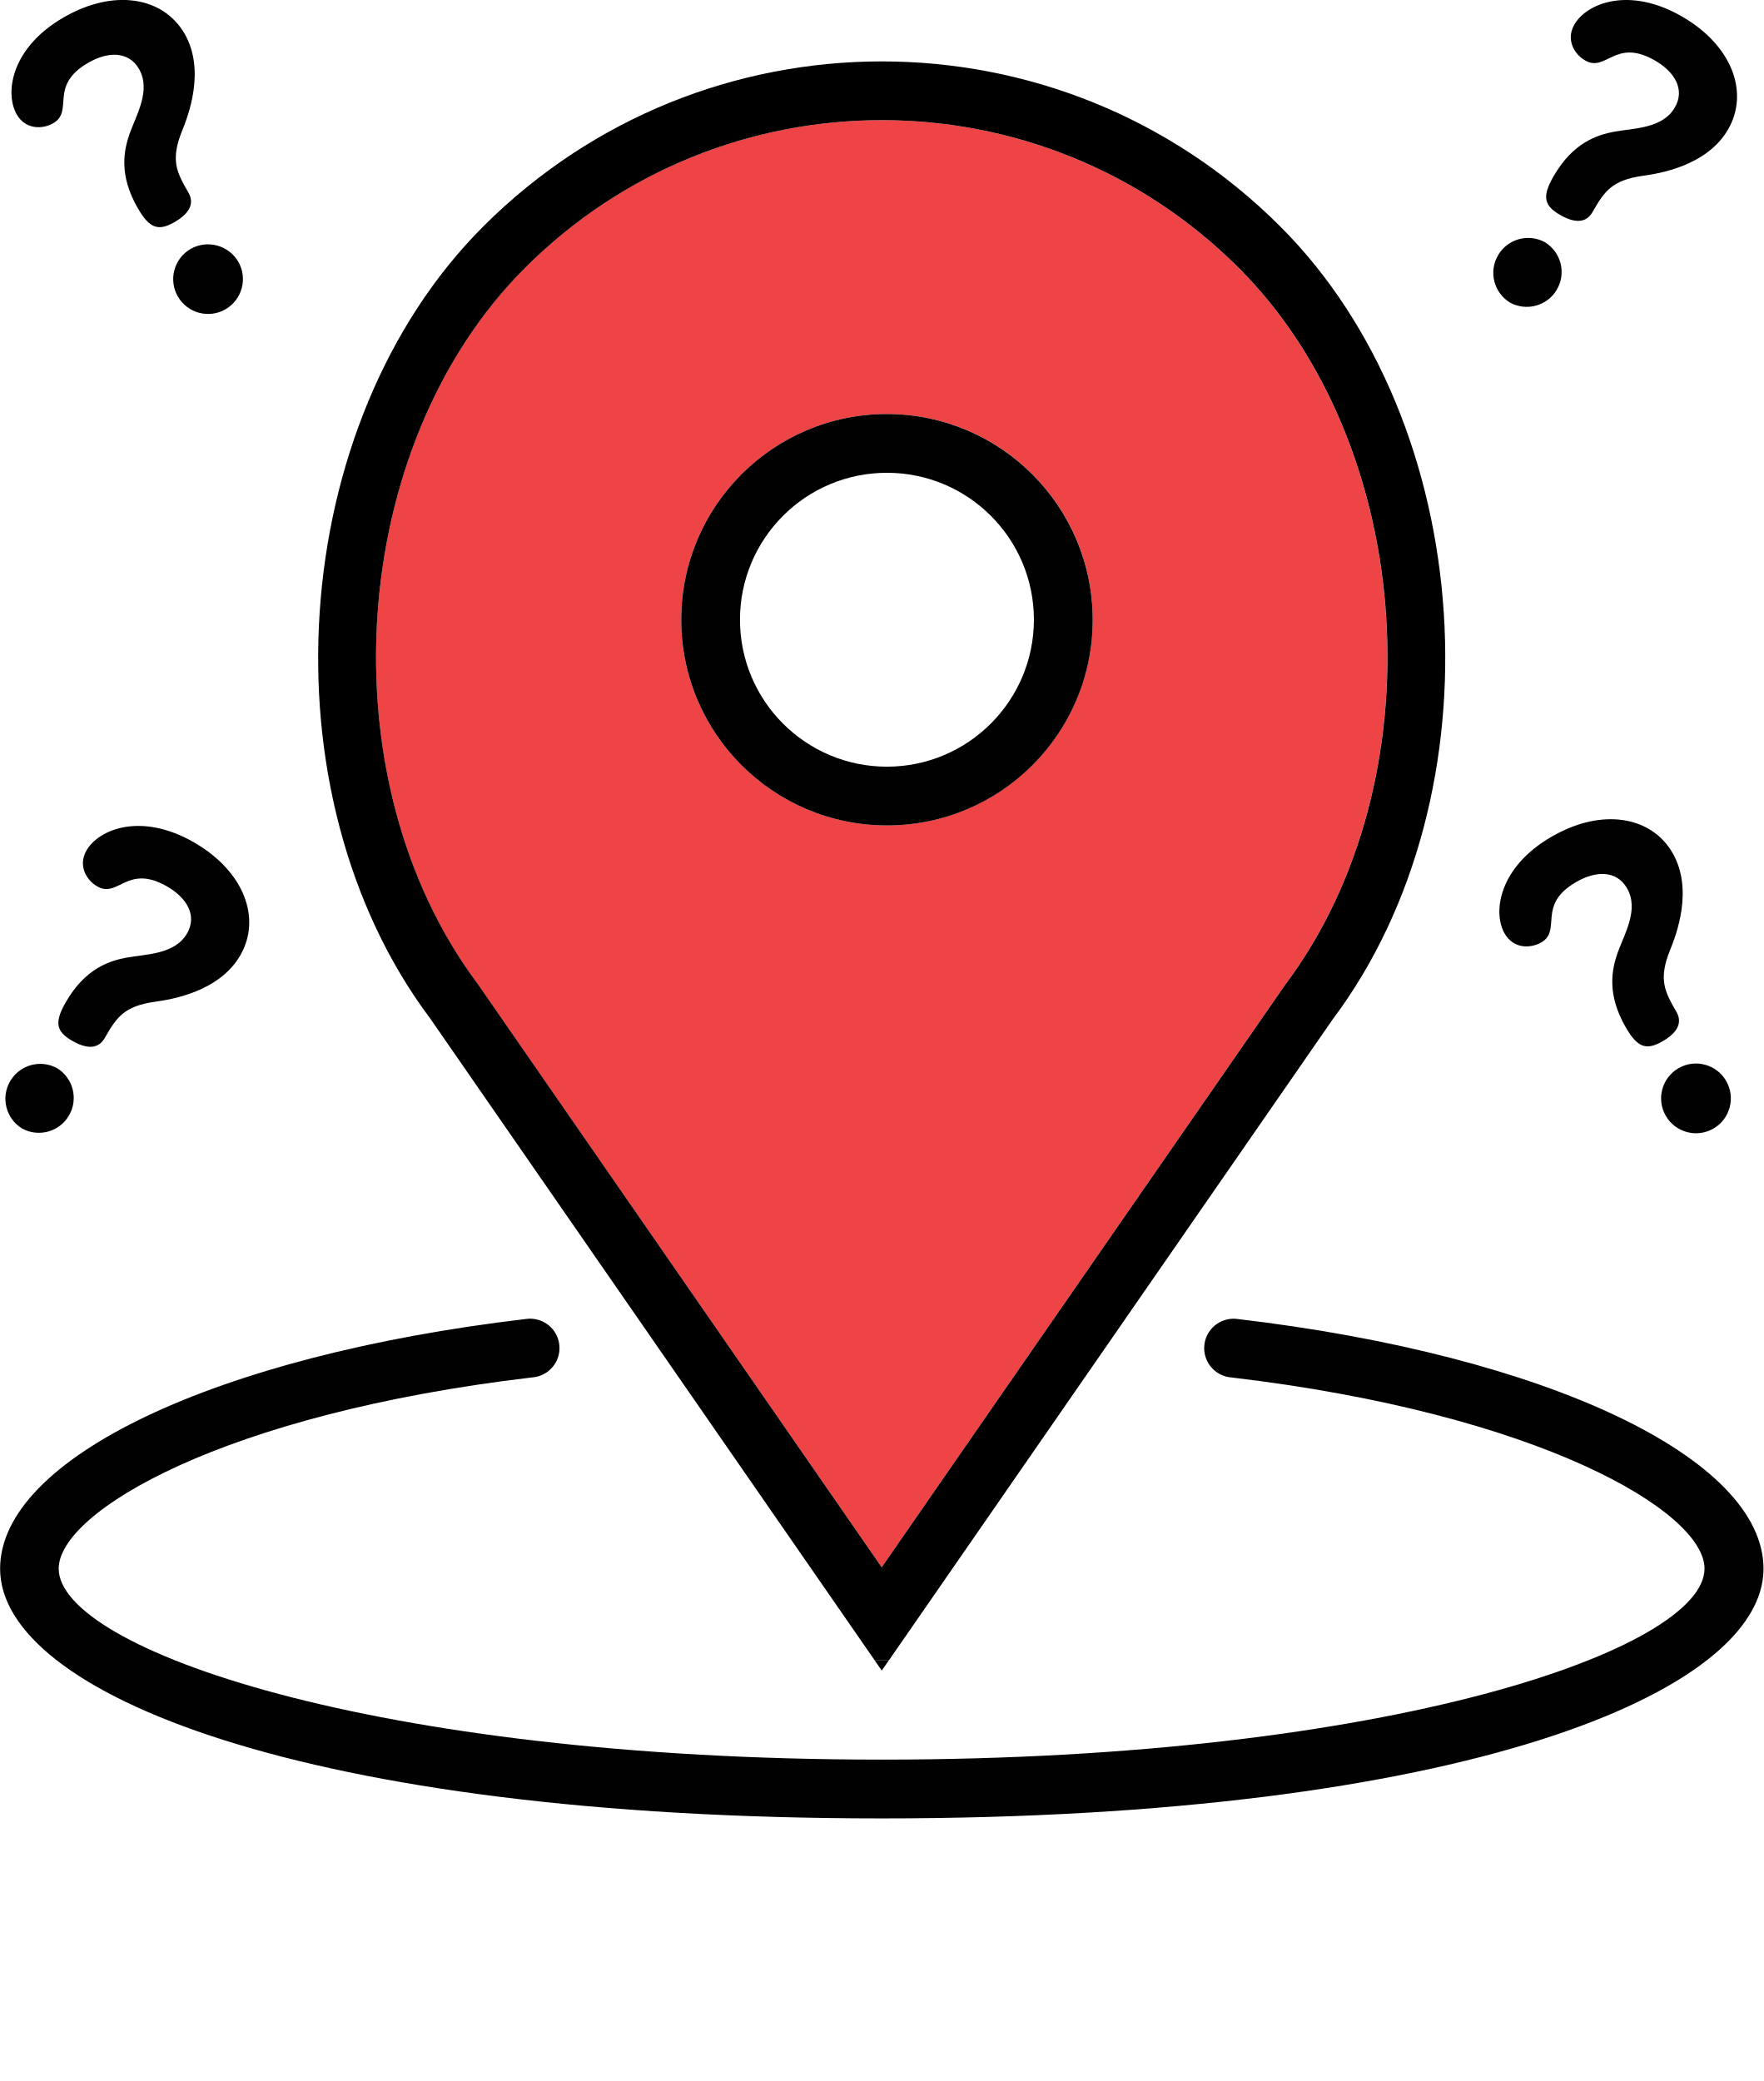
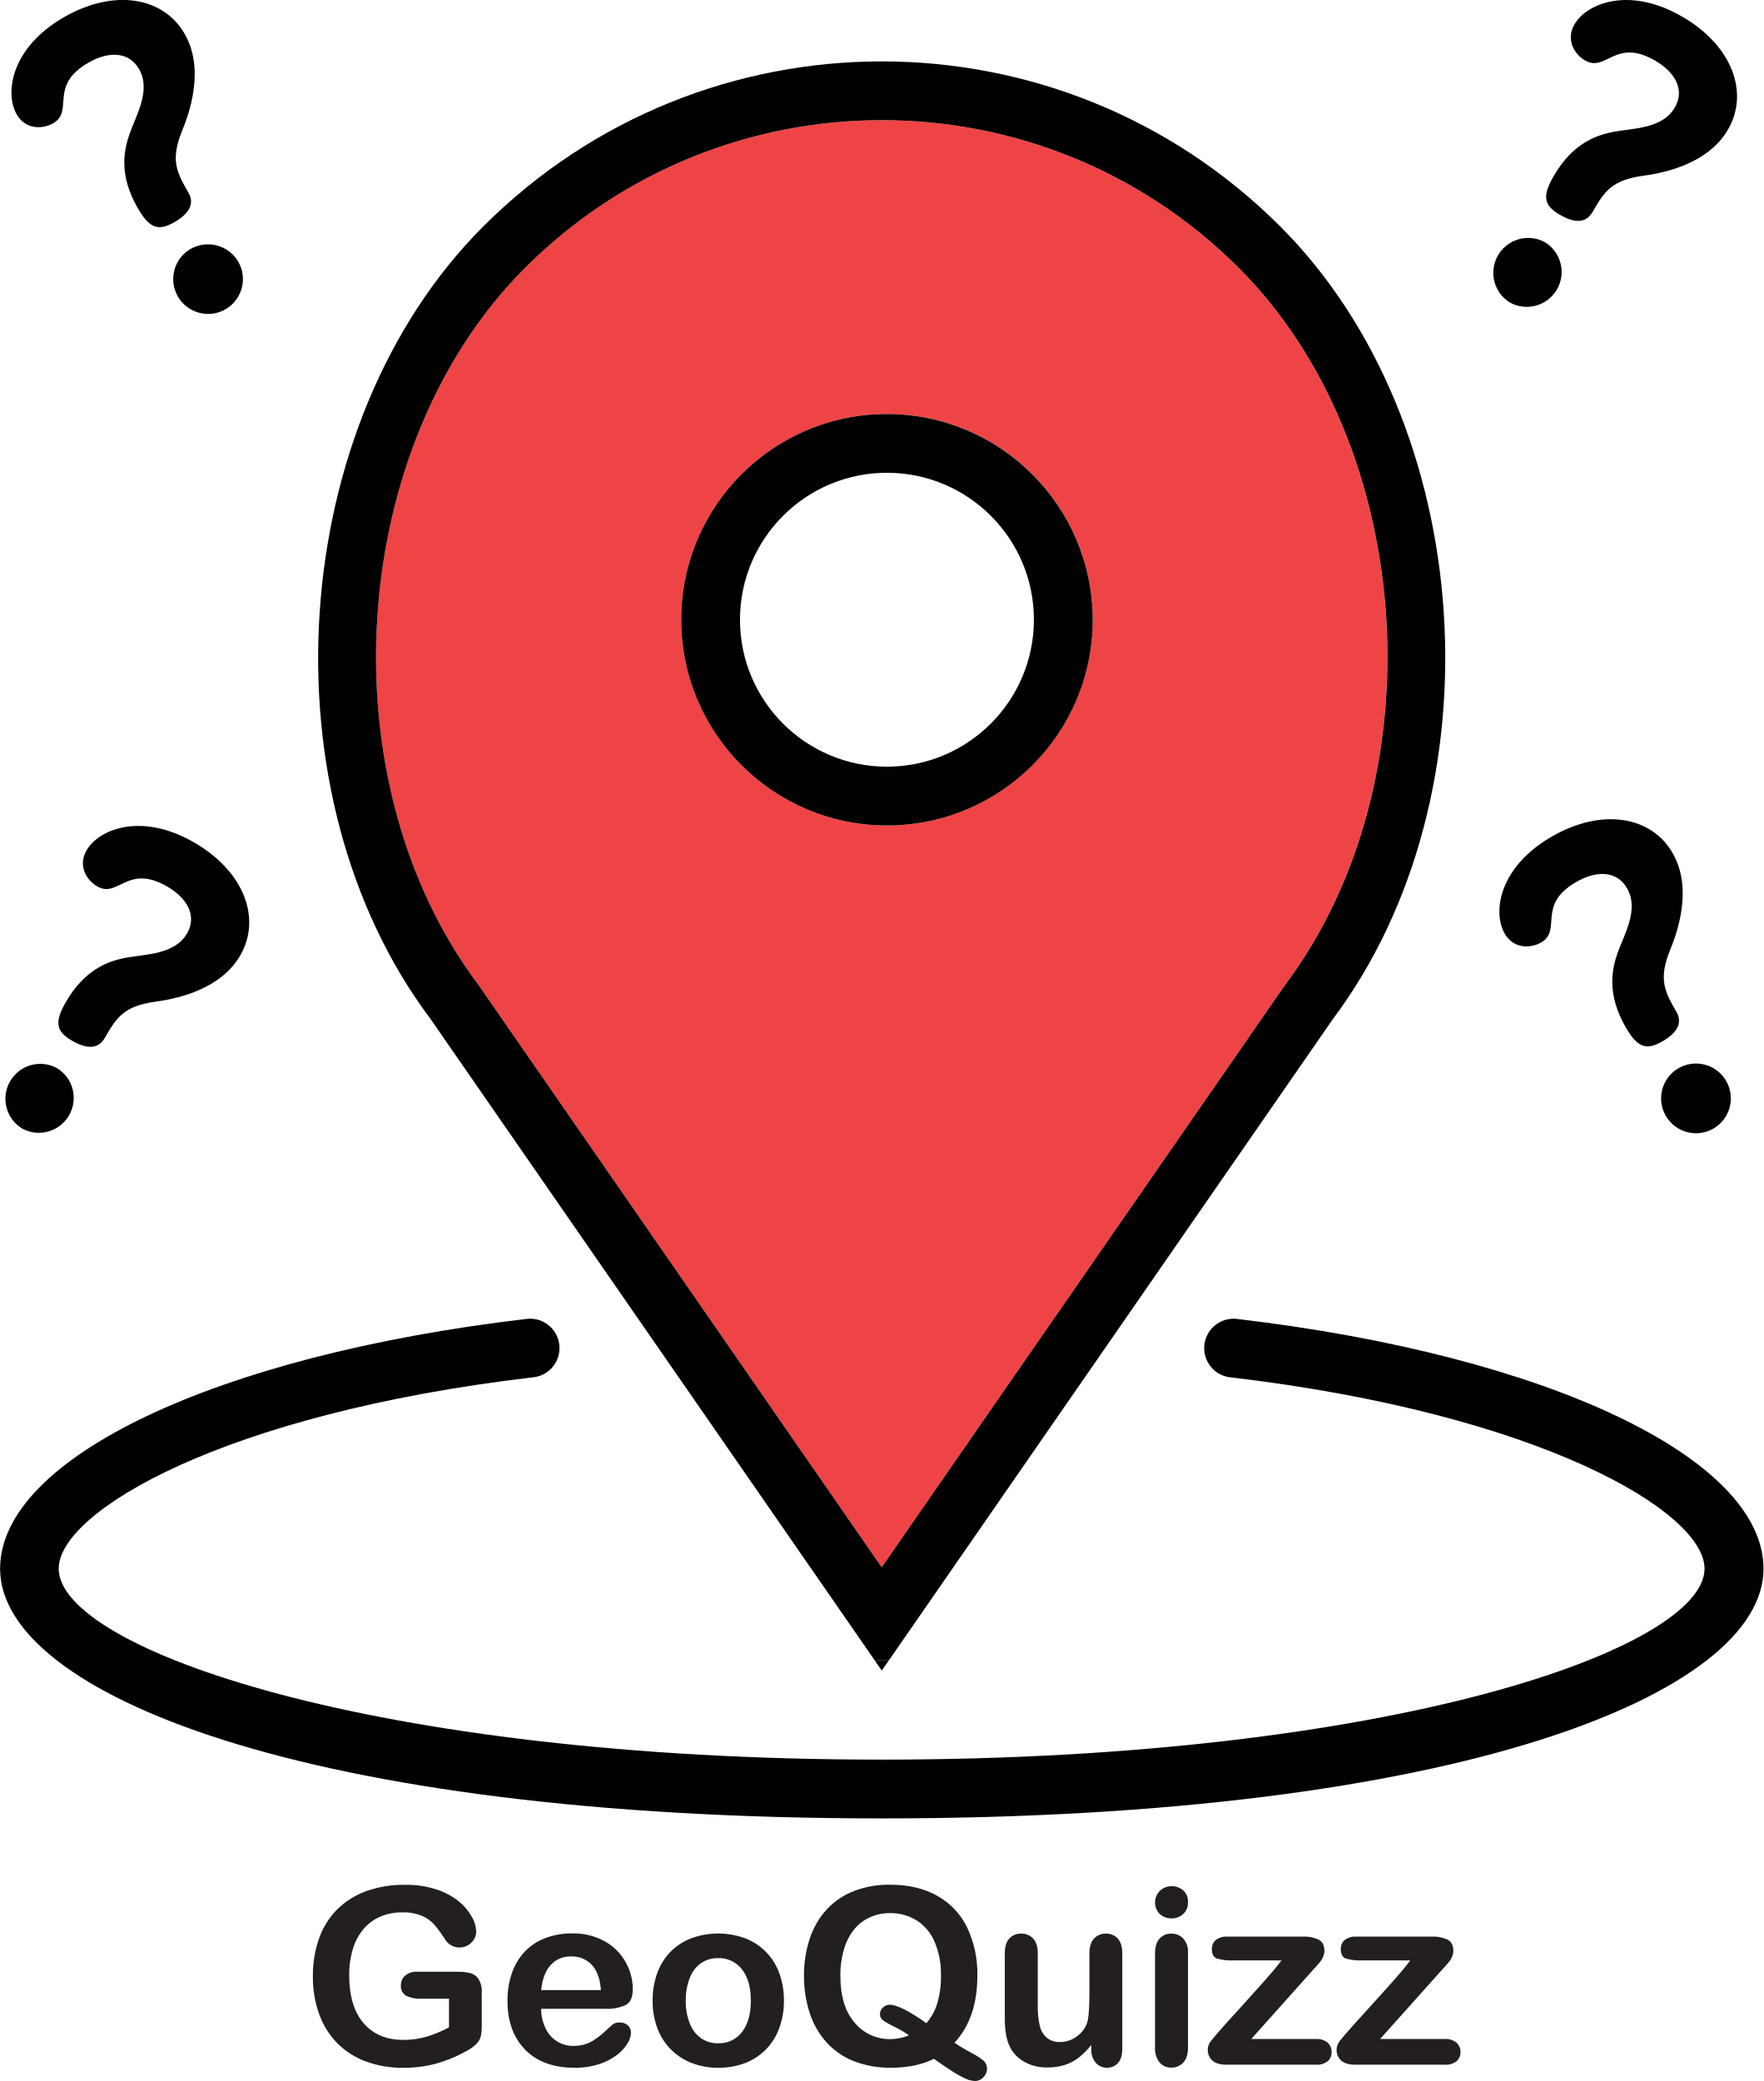
<svg xmlns="http://www.w3.org/2000/svg" id="Calque_1" data-name="Calque 1" viewBox="0 0 713.23 841.76">
  <defs>
    <style>.cls-1{fill:#ef4445;}.cls-2{fill:#010101;}.cls-3{fill:#231f20;}</style>
  </defs>
  <path class="cls-1" d="M644.41,193.73a204.18,204.18,0,0,0-288.77,0c-71.91,71.9-80.77,207.27-19,289.68L500,719.28,663.1,483.76C725.18,401,716.32,265.63,644.41,193.73ZM502.13,419.21A83.21,83.21,0,1,1,585.34,336,83.3,83.3,0,0,1,502.13,419.21Z" transform="translate(-143.38 -85.32)" />
  <path class="cls-2" d="M502.13,252.79A83.21,83.21,0,1,0,585.34,336,83.31,83.31,0,0,0,502.13,252.79Zm0,142.65A59.44,59.44,0,1,1,561.56,336,59.5,59.5,0,0,1,502.13,395.44Z" transform="translate(-143.38 -85.32)" />
  <polygon points="356.64 675.74 359.59 671.48 353.69 671.48 356.64 675.74" />
  <path d="M661.21,176.93a227.94,227.94,0,0,0-322.38,0c-79.68,79.67-89.57,229.55-21.44,320.38L497.08,756.8H503L682.39,497.67C750.78,406.48,740.89,256.6,661.21,176.93ZM500,719.28,336.68,483.41c-61.81-82.41-52.95-217.78,19-289.68a204.18,204.18,0,0,1,288.77,0c71.91,71.9,80.77,207.27,18.69,290Z" transform="translate(-143.38 -85.32)" />
  <path class="cls-2" d="M644,618.86a11.89,11.89,0,1,0-2.78,23.61c125,14.71,191.58,54.37,191.58,77.35,0,32.26-126.62,77.26-332.84,77.26s-332.84-45-332.84-77.26c0-23,66.58-62.64,191.58-77.35A11.89,11.89,0,1,0,356,618.86c-125.16,14.74-212.58,56.25-212.58,101,0,50.21,122.5,101,356.62,101s356.62-50.83,356.62-101C856.62,675.11,769.2,633.6,644,618.86Z" transform="translate(-143.38 -85.32)" />
  <path class="cls-2" d="M220.49,186a14.1,14.1,0,1,0,19.26,5.17A14.22,14.22,0,0,0,220.49,186Z" transform="translate(-143.38 -85.32)" />
  <path class="cls-2" d="M169.16,92.33c-21.42,12.37-23.93,30.73-19,39.3,3.57,6.19,10.45,6,14.74,3.55,8.56-5-2-15.15,14.2-24.49,7.93-4.58,16.29-4.75,20.51,2.54,4.94,8.57-1.1,18.62-3.77,26.08-2.31,6.62-4.59,16.61,3.29,30.25,4.76,8.25,8.36,9.34,14.86,5.59,7.77-4.49,7.35-8.89,5.61-11.91-4.77-8.25-7.36-13.1-2.57-25,2.36-5.81,9.62-24.38,1-39.29S189.46,80.61,169.16,92.33Z" transform="translate(-143.38 -85.32)" />
  <path class="cls-2" d="M166.44,517.38a14.11,14.11,0,0,0-14.11,24.43,14.11,14.11,0,0,0,14.11-24.43Z" transform="translate(-143.38 -85.32)" />
  <path class="cls-2" d="M221.89,426.09c-21.41-12.37-38.57-5.35-43.52,3.21-3.57,6.19,0,12.07,4.3,14.54,8.57,5,12.13-9.28,28.31.06,7.93,4.58,12.26,11.73,8.05,19-4.95,8.56-16.67,8.35-24.47,9.77-6.89,1.31-16.67,4.33-24.55,18-4.76,8.25-3.91,11.91,2.59,15.66,7.77,4.49,11.37,1.92,13.11-1.1,4.77-8.25,7.67-12.91,20.33-14.7,6.21-.86,25.92-3.86,34.53-18.77S242.2,437.81,221.89,426.09Z" transform="translate(-143.38 -85.32)" />
  <path class="cls-2" d="M768.24,183.29a14.11,14.11,0,0,0-14.11,24.43,14.11,14.11,0,0,0,14.11-24.43Z" transform="translate(-143.38 -85.32)" />
  <path class="cls-2" d="M823.69,92c-21.41-12.36-38.58-5.35-43.52,3.21-3.57,6.19,0,12.07,4.3,14.54,8.56,5,12.13-9.28,28.31.06,7.93,4.58,12.26,11.73,8,19-4.94,8.56-16.66,8.35-24.46,9.77-6.89,1.31-16.68,4.34-24.55,18-4.76,8.25-3.92,11.91,2.59,15.66,7.77,4.49,11.37,1.92,13.11-1.1,4.76-8.24,7.67-12.91,20.33-14.7,6.21-.85,25.92-3.86,34.53-18.77S844,103.72,823.69,92Z" transform="translate(-143.38 -85.32)" />
  <path class="cls-2" d="M822.29,517.4a14.1,14.1,0,0,0,14.1,24.43,14.1,14.1,0,0,0-14.1-24.43Z" transform="translate(-143.38 -85.32)" />
  <path class="cls-2" d="M771,423.73C749.54,436.09,747,454.46,752,463c3.57,6.19,10.45,6,14.73,3.55,8.57-4.95-2-15.15,14.21-24.49,7.93-4.58,16.29-4.76,20.5,2.54,5,8.57-1.09,18.61-3.77,26.08-2.31,6.62-4.58,16.6,3.3,30.25,4.76,8.24,8.35,9.34,14.86,5.59,7.77-4.49,7.34-8.9,5.6-11.91-4.76-8.25-7.35-13.1-2.56-25,2.36-5.8,9.61-24.37,1-39.28S791.26,412,771,423.73Z" transform="translate(-143.38 -85.32)" />
+   <path class="cls-3" d="M338.23,891.39v13.72a14.72,14.72,0,0,1-.53,4.37,7,7,0,0,1-2,2.95A18.37,18.37,0,0,1,332,915a57.36,57.36,0,0,1-12.5,5.13,50.5,50.5,0,0,1-13.08,1.61,42.64,42.64,0,0,1-15-2.54,31.61,31.61,0,0,1-11.58-7.37,32.39,32.39,0,0,1-7.34-11.72,43.8,43.8,0,0,1-2.57-15.38,44.89,44.89,0,0,1,2.49-15.28,31.22,31.22,0,0,1,7.33-11.77,32.17,32.17,0,0,1,11.76-7.4,45.17,45.17,0,0,1,15.73-2.56A38.9,38.9,0,0,1,320,849.62a28.07,28.07,0,0,1,9,4.85,21.81,21.81,0,0,1,5.23,6.21,12.59,12.59,0,0,1,1.76,5.81,6.21,6.21,0,0,1-2,4.66,6.78,6.78,0,0,1-4.86,1.93,6.64,6.64,0,0,1-3-.73,6.85,6.85,0,0,1-2.42-2.06,57.77,57.77,0,0,0-4.54-6.34,14.79,14.79,0,0,0-5-3.62,19.18,19.18,0,0,0-8-1.46,22.23,22.23,0,0,0-9,1.73,18.53,18.53,0,0,0-6.76,5,22.53,22.53,0,0,0-4.3,8.08,35.68,35.68,0,0,0-1.49,10.6q0,12.6,5.79,19.38t16.13,6.79a32.85,32.85,0,0,0,9.45-1.32,47.73,47.73,0,0,0,9-3.76V893.78H313.72a12.27,12.27,0,0,1-6.13-1.22,4.42,4.42,0,0,1-2.07-4.15,5.1,5.1,0,0,1,1.73-3.95,6.75,6.75,0,0,1,4.71-1.57h16.46a20.76,20.76,0,0,1,5.12.54,5.82,5.82,0,0,1,3.4,2.39A9.82,9.82,0,0,1,338.23,891.39Z" transform="translate(-143.38 -85.32)" />
+   <path class="cls-3" d="M388.33,897.88H362.26a17.64,17.64,0,0,0,1.83,8,12.2,12.2,0,0,0,11.25,7,15.74,15.74,0,0,0,4.37-.56,13.9,13.9,0,0,0,3.83-1.76A28.21,28.21,0,0,0,387,908c1-.91,2.4-2.15,4.06-3.71a4.35,4.35,0,0,1,2.93-.88,4.89,4.89,0,0,1,3.32,1.12,4,4,0,0,1,1.27,3.18,8.72,8.72,0,0,1-1.42,4.22,16.92,16.92,0,0,1-4.27,4.64,24.54,24.54,0,0,1-7.18,3.69,31.09,31.09,0,0,1-9.94,1.46q-12.84,0-20-7.32t-7.13-19.88a33.23,33.23,0,0,1,1.76-11,24.11,24.11,0,0,1,5.13-8.67,22.31,22.31,0,0,1,8.3-5.54,29.92,29.92,0,0,1,10.94-1.93,25.93,25.93,0,0,1,13.4,3.3,21.65,21.65,0,0,1,8.37,8.52,22.35,22.35,0,0,1,2.79,10.65q0,5-2.88,6.51A17.91,17.91,0,0,1,388.33,897.88Zm-26.07-7.57h24.17q-.49-6.82-3.69-10.23a11,11,0,0,0-8.42-3.39,10.68,10.68,0,0,0-8.18,3.44Q362.95,883.58,362.26,890.31Z" transform="translate(-143.38 -85.32)" />
+   <path class="cls-3" d="M460.45,894.61a31.46,31.46,0,0,1-1.86,11,24.1,24.1,0,0,1-5.37,8.64,23.55,23.55,0,0,1-8.4,5.54,29.55,29.55,0,0,1-11,1.93,28.87,28.87,0,0,1-10.89-2,24.07,24.07,0,0,1-13.75-14.19,31.39,31.39,0,0,1-1.83-11,31.73,31.73,0,0,1,1.86-11.08,24.17,24.17,0,0,1,5.32-8.6,23.57,23.57,0,0,1,8.4-5.49,31.79,31.79,0,0,1,21.87,0,23.65,23.65,0,0,1,13.8,14.17A31.62,31.62,0,0,1,460.45,894.61Zm-13.38,0c0-5.43-1.2-9.67-3.59-12.69a11.65,11.65,0,0,0-9.64-4.54,12,12,0,0,0-6.89,2,12.94,12.94,0,0,0-4.59,6,24.47,24.47,0,0,0-1.61,9.23,24.1,24.1,0,0,0,1.59,9.13,13,13,0,0,0,4.54,6,11.76,11.76,0,0,0,7,2.08,11.62,11.62,0,0,0,9.64-4.57Q447.07,902.67,447.07,894.61Z" transform="translate(-143.38 -85.32)" />
+   <path class="cls-3" d="M529.44,911.6a78.61,78.61,0,0,0,6.94,4.18,24.91,24.91,0,0,1,5,3.22,4.55,4.55,0,0,1,1.22,3.39,4.65,4.65,0,0,1-1.44,3.13,4.59,4.59,0,0,1-3.49,1.56,10.22,10.22,0,0,1-4-1.07,45.44,45.44,0,0,1-5.57-3.13c-2.13-1.36-4.47-3-7-4.78q-7.08,3.61-17.38,3.61a39.89,39.89,0,0,1-15-2.66,29.33,29.33,0,0,1-11.11-7.67,32.86,32.86,0,0,1-6.76-11.89,47.4,47.4,0,0,1-2.28-15,46.21,46.21,0,0,1,2.37-15.13,32.54,32.54,0,0,1,6.86-11.72,29.75,29.75,0,0,1,10.94-7.4,39.38,39.38,0,0,1,14.65-2.56q11.13,0,19.12,4.51a29.32,29.32,0,0,1,12.08,12.85,43.82,43.82,0,0,1,4.1,19.55Q538.67,901.64,529.44,911.6Zm-11.37-7.91a22.1,22.1,0,0,0,4.46-8.2,37.88,37.88,0,0,0,1.44-11,33.61,33.61,0,0,0-2.53-13.62,18.91,18.91,0,0,0-7.26-8.71,19.91,19.91,0,0,0-10.81-3,19.54,19.54,0,0,0-8,1.64,17.52,17.52,0,0,0-6.35,4.76,22.67,22.67,0,0,0-4.2,8,36,36,0,0,0-1.54,10.91q0,12.36,5.76,19a18.4,18.4,0,0,0,14.55,6.67,20.06,20.06,0,0,0,7.43-1.52,39,39,0,0,0-5.74-3.41,35.71,35.71,0,0,1-4.71-2.64,3.07,3.07,0,0,1-1.27-2.64,3.42,3.42,0,0,1,1.22-2.59,3.91,3.91,0,0,1,2.68-1.12Q507.63,896.27,518.07,903.69Z" transform="translate(-143.38 -85.32)" />
+   <path class="cls-3" d="M584.77,914.19v-1.71a30.27,30.27,0,0,1-5,5.08,18.3,18.3,0,0,1-5.77,3.05,23.24,23.24,0,0,1-7.12,1,18.35,18.35,0,0,1-8.67-2,14.52,14.52,0,0,1-5.93-5.52q-2.49-4.25-2.49-12.2V875.47q0-4,1.8-6a6.18,6.18,0,0,1,4.79-2,6.35,6.35,0,0,1,4.88,2c1.24,1.34,1.86,3.32,1.86,6v21.34a33,33,0,0,0,.78,7.79,9.35,9.35,0,0,0,2.8,4.93,8.05,8.05,0,0,0,5.5,1.78,11.24,11.24,0,0,0,6.35-2,11.73,11.73,0,0,0,4.34-5.23q1.13-2.82,1.12-12.4V875.47c0-2.64.62-4.62,1.86-6a6.31,6.31,0,0,1,4.83-2,6.18,6.18,0,0,1,4.79,2c1.2,1.32,1.81,3.31,1.81,6v38.62q0,3.81-1.74,5.72a5.75,5.75,0,0,1-4.47,1.9,5.81,5.81,0,0,1-4.51-2A8,8,0,0,1,584.77,914.19Z" transform="translate(-143.38 -85.32)" />
+   <path class="cls-3" d="M617.29,861.31a7.05,7.05,0,0,1-4.77-1.71,6.65,6.65,0,0,1,.05-9.5,6.81,6.81,0,0,1,4.72-1.83,7,7,0,0,1,4.59,1.66,5.94,5.94,0,0,1,2,4.84,6.08,6.08,0,0,1-2,4.81A6.75,6.75,0,0,1,617.29,861.31Zm6.59,13.77v38.53c0,2.67-.64,4.68-1.91,6a6.3,6.3,0,0,1-4.83,2.05,6,6,0,0,1-4.76-2.1,8.86,8.86,0,0,1-1.83-6V875.47c0-2.64.61-4.62,1.83-6a6.17,6.17,0,0,1,4.76-2,6.4,6.4,0,0,1,4.83,2A7.76,7.76,0,0,1,623.88,875.08Z" transform="translate(-143.38 -85.32)" />
+   <path class="cls-3" d="M673.88,882.79l-24.42,27.3h26.13a6.83,6.83,0,0,1,4.78,1.49,5,5,0,0,1,1.61,3.83,4.69,4.69,0,0,1-1.58,3.66,7,7,0,0,1-4.81,1.42H639.45c-2.54,0-4.43-.55-5.69-1.66a5.76,5.76,0,0,1-1.88-4.54,5.66,5.66,0,0,1,1.32-3.44c.88-1.16,2.7-3.28,5.47-6.38q4.4-4.87,8-8.83t6.66-7.4c2-2.3,3.75-4.24,5.1-5.84s2.44-3,3.25-4.1H641.85a19.92,19.92,0,0,1-6.21-.73c-1.4-.49-2.1-1.77-2.1-3.86a4.58,4.58,0,0,1,1.59-3.66,6.74,6.74,0,0,1,4.52-1.37h30.61a13.76,13.76,0,0,1,6.52,1.25c1.52.83,2.27,2.32,2.27,4.47a6.09,6.09,0,0,1-.44,2.22,8.41,8.41,0,0,1-1,1.88c-.36.49-.85,1.08-1.47,1.78S674.79,881.82,673.88,882.79Z" transform="translate(-143.38 -85.32)" />
+   <path class="cls-3" d="M726,882.79l-24.42,27.3h26.13a6.83,6.83,0,0,1,4.78,1.49,5,5,0,0,1,1.61,3.83,4.69,4.69,0,0,1-1.58,3.66,7,7,0,0,1-4.81,1.42H691.55c-2.54,0-4.43-.55-5.69-1.66a5.76,5.76,0,0,1-1.88-4.54,5.66,5.66,0,0,1,1.32-3.44c.88-1.16,2.7-3.28,5.47-6.38q4.4-4.87,8-8.83t6.67-7.4c2.05-2.3,3.75-4.24,5.1-5.84s2.44-3,3.25-4.1H694a19.92,19.92,0,0,1-6.21-.73c-1.4-.49-2.1-1.77-2.1-3.86a4.58,4.58,0,0,1,1.59-3.66,6.73,6.73,0,0,1,4.52-1.37h30.61a13.76,13.76,0,0,1,6.52,1.25c1.52.83,2.27,2.32,2.27,4.47a6.09,6.09,0,0,1-.44,2.22,8.41,8.41,0,0,1-1,1.88c-.36.49-.85,1.08-1.47,1.78S726.89,881.82,726,882.79Z" transform="translate(-143.38 -85.32)" />
</svg>
